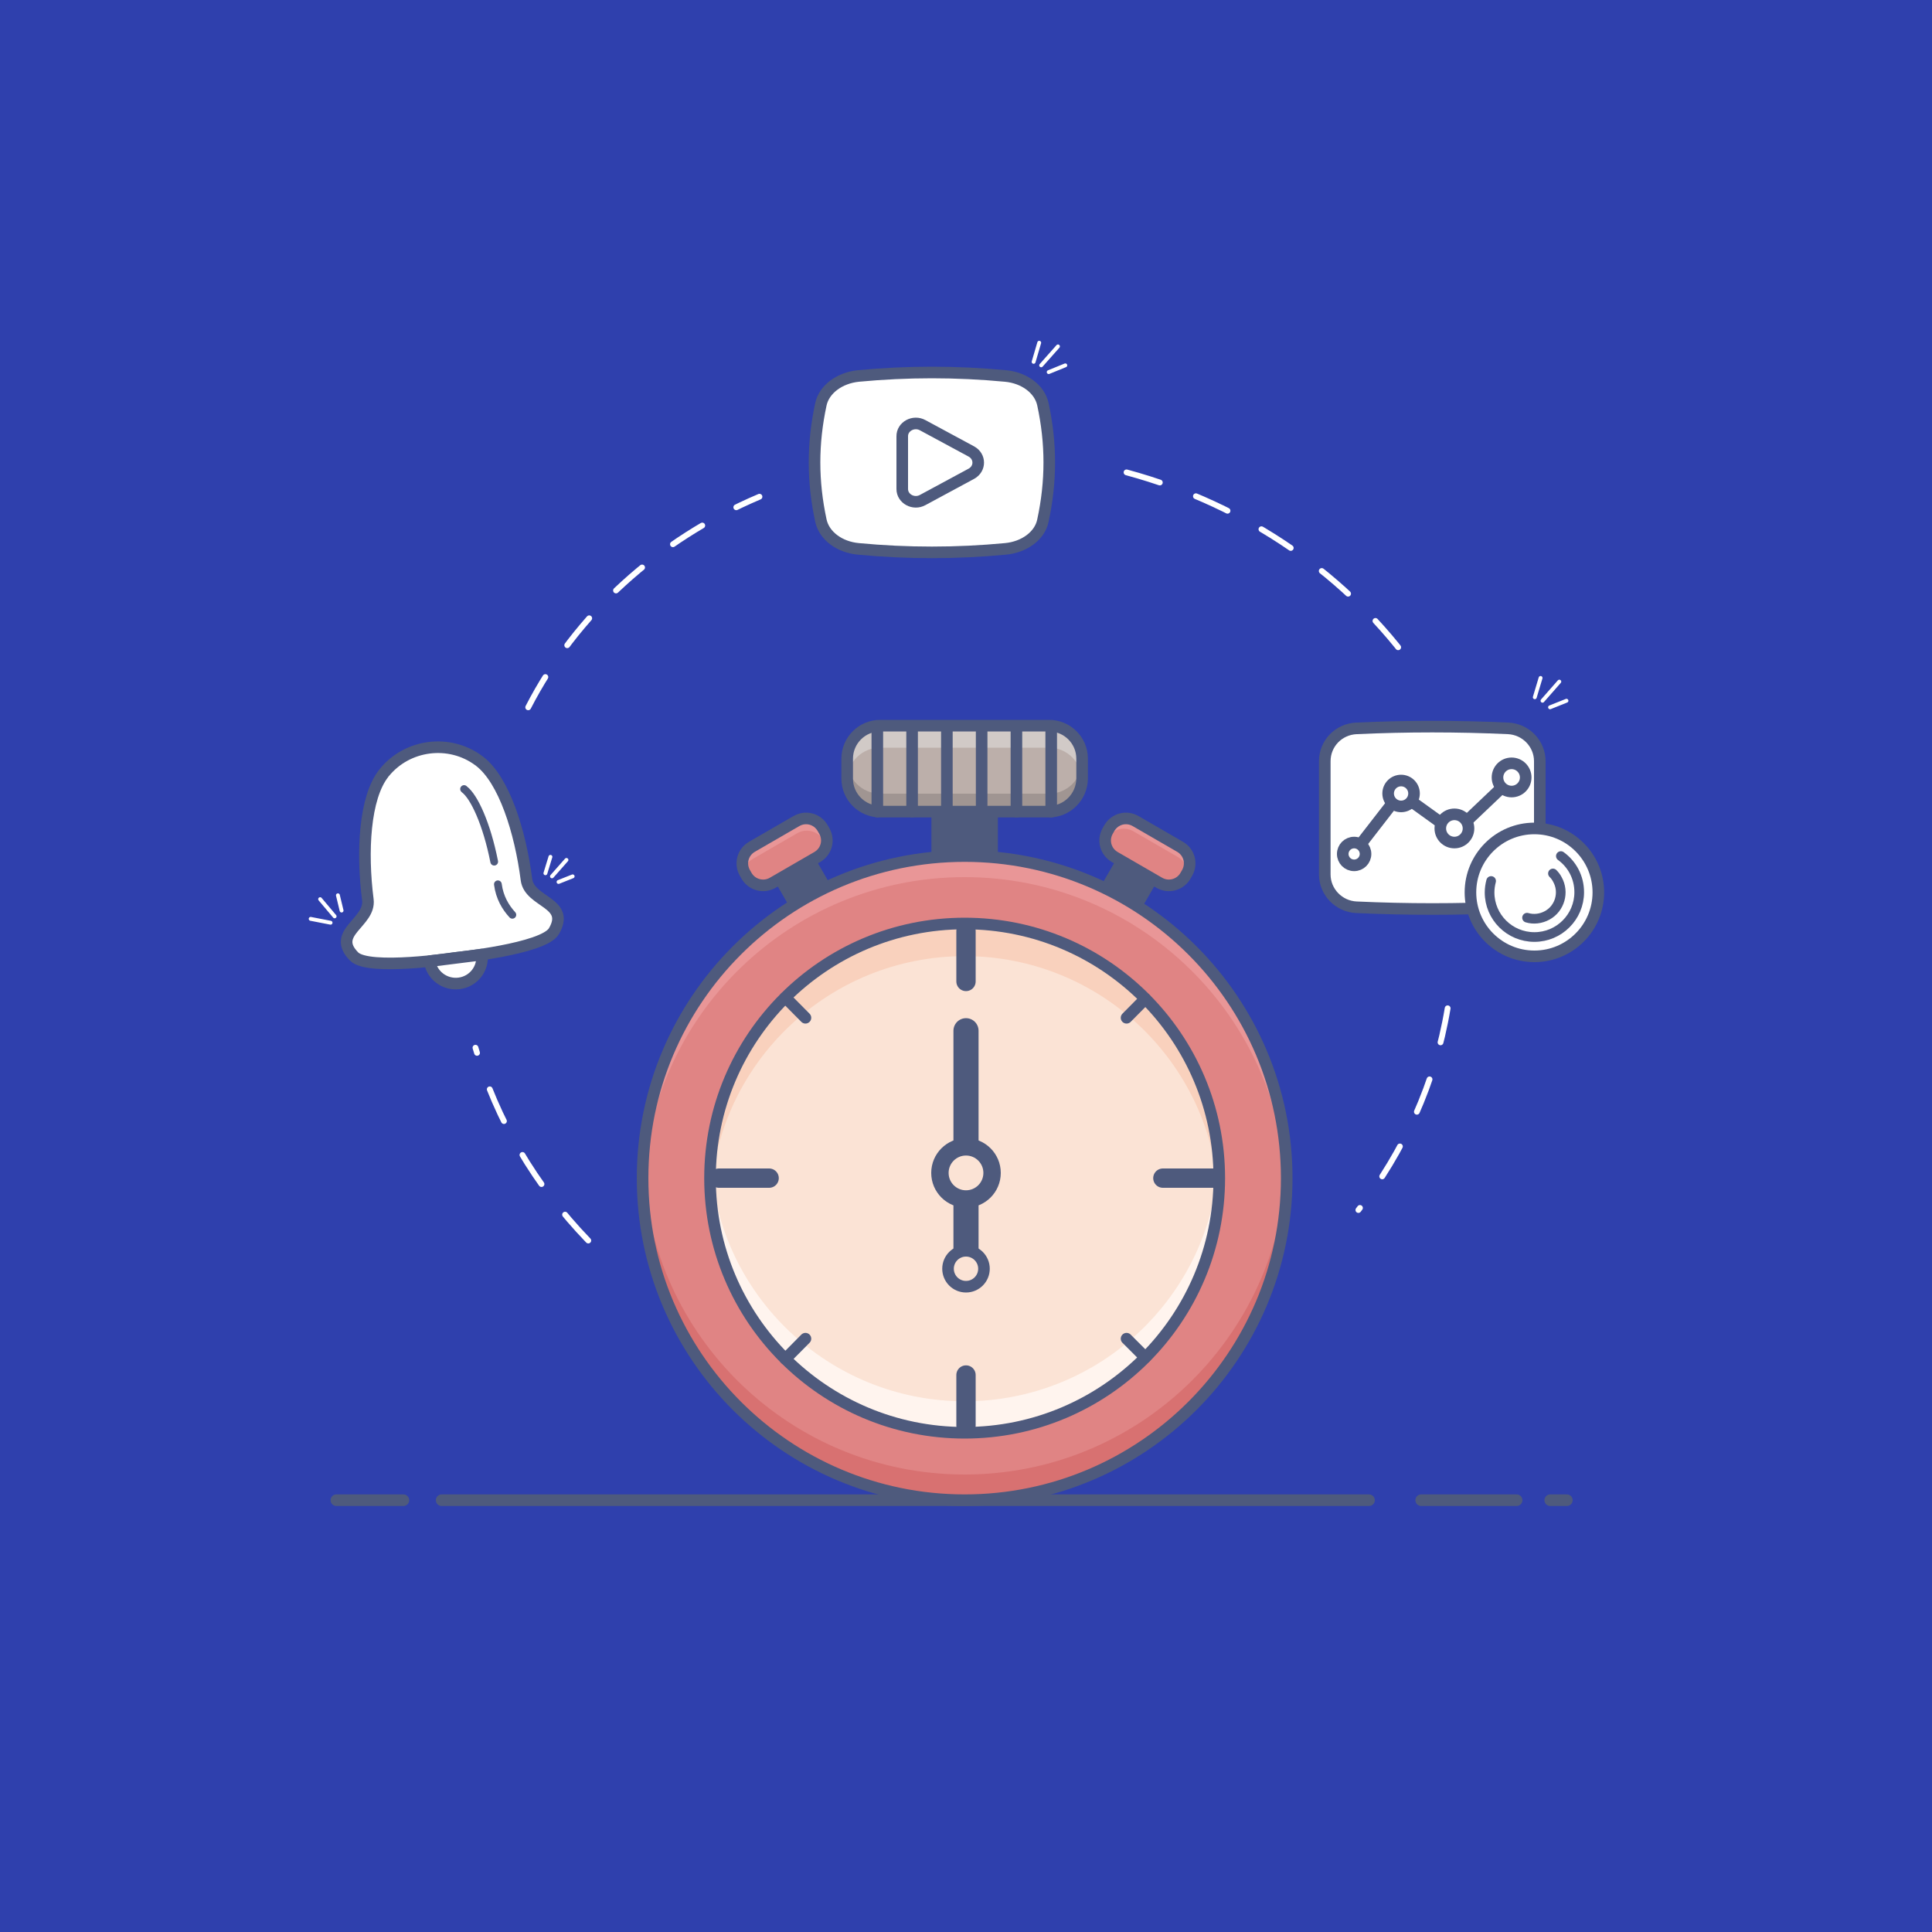
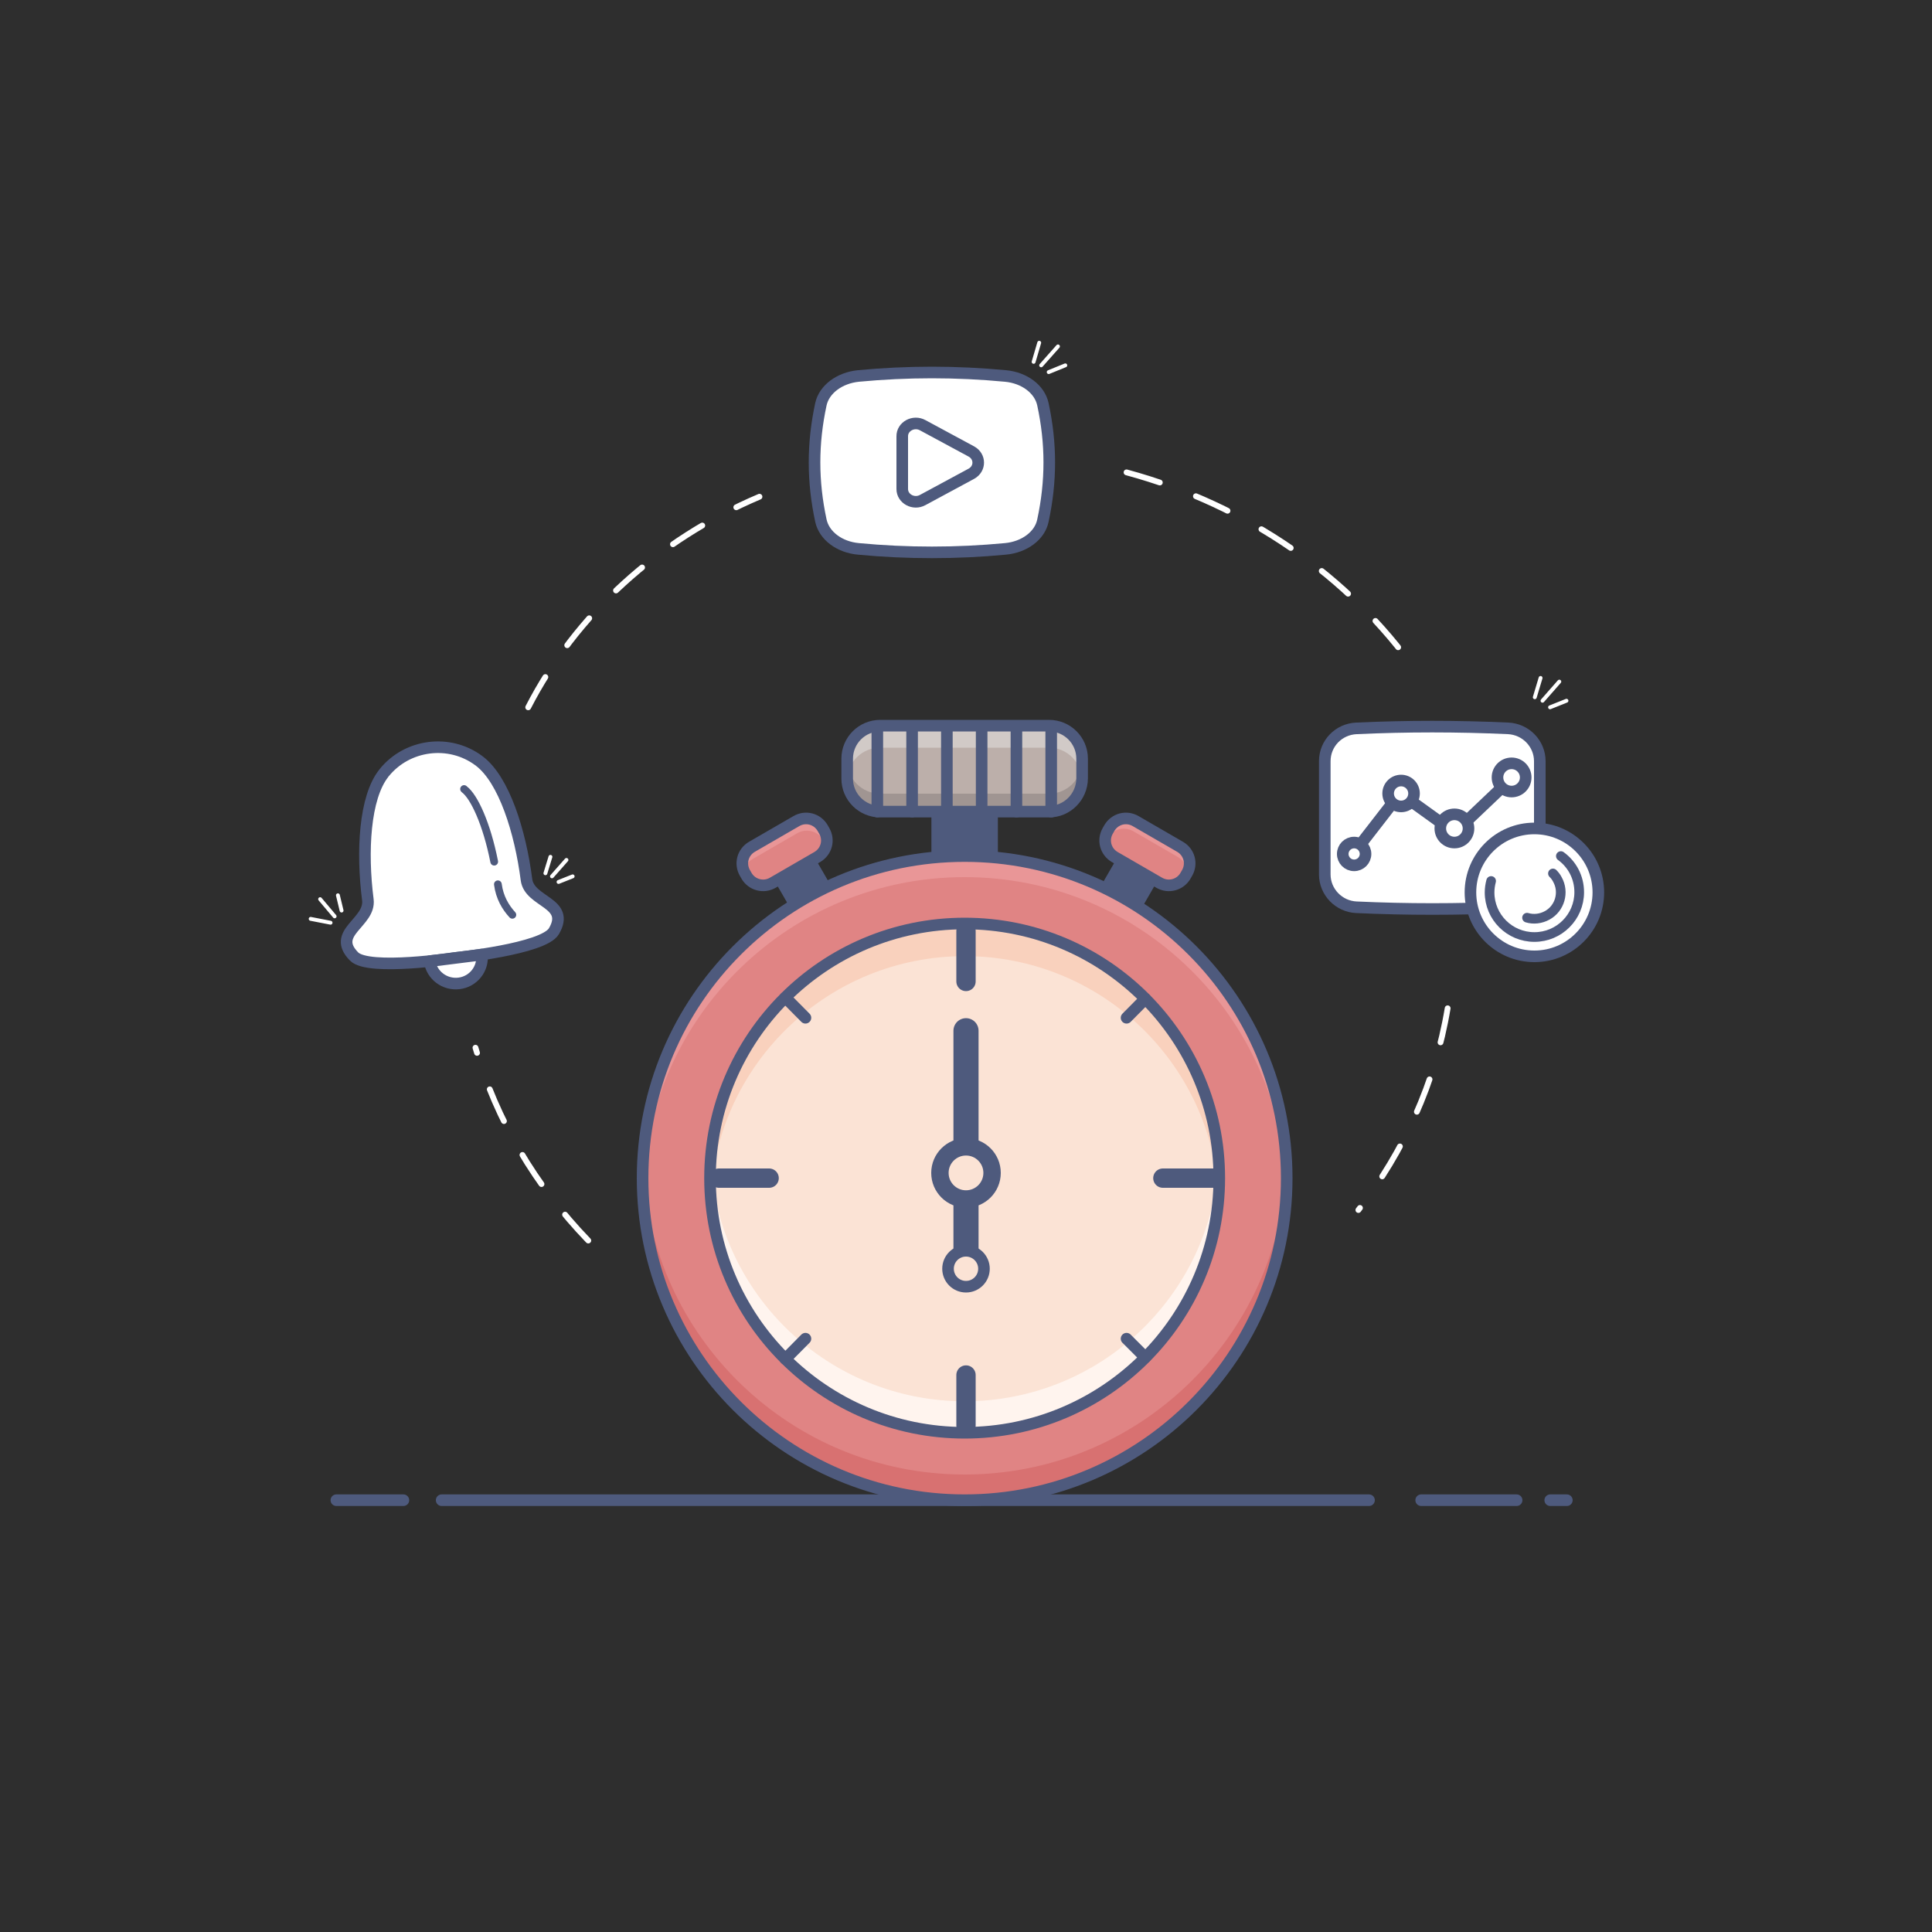
<svg xmlns="http://www.w3.org/2000/svg" version="1.1" id="Layer_1" x="0px" y="0px" viewBox="0 0 1000 1000" style="enable-background:new 0 0 1000 1000;" xml:space="preserve">
  <style type="text/css">
- 	.st0{fill:#2F40AD;}
+ 	.st0{fill:#2E2E2E;}
	.st1{fill:none;stroke:#4E5A7D;stroke-width:6;stroke-linecap:round;stroke-linejoin:round;stroke-miterlimit:10;}
	.st2{fill:#4E5A7D;}
	.st3{fill:#BCAFAA;}
	.st4{fill:#A09592;}
	.st5{fill:#D1CAC7;}
	.st6{fill:#E08484;}
	.st7{fill:#E99697;}
	.st8{fill:#D87171;}
	.st9{fill:#FBE3D5;}
	.st10{fill:#FFF4EE;}
	.st11{fill:#F9D1BD;}
	.st12{fill:none;stroke:#4E5A7D;stroke-width:13;stroke-linecap:round;stroke-linejoin:round;stroke-miterlimit:10;}
	.st13{fill:none;stroke:#4E5A7D;stroke-width:10;stroke-linecap:round;stroke-linejoin:round;stroke-miterlimit:10;}
	.st14{fill:none;stroke:#4E5A7D;stroke-width:9;stroke-linecap:round;stroke-linejoin:round;stroke-miterlimit:10;}
	.st15{fill:#FFFFFF;}
	.st16{fill:none;stroke:#4E5A7D;stroke-width:4;stroke-linecap:round;stroke-linejoin:round;stroke-miterlimit:10;}
	.st17{fill:none;stroke:#FFFFFF;stroke-width:2;stroke-linecap:round;stroke-linejoin:round;stroke-miterlimit:10;}
	.st18{fill:none;stroke:#4E5A7D;stroke-width:5;stroke-linecap:round;stroke-linejoin:round;stroke-miterlimit:10;}
	
		.st19{fill:none;stroke:#FFFFFF;stroke-width:3;stroke-linecap:round;stroke-linejoin:round;stroke-miterlimit:10;stroke-dasharray:18,20;}
</style>
  <rect id="XMLID_133_" class="st0" width="1000" height="1000" />
  <line id="XMLID_382_" class="st1" x1="228.6" y1="776.5" x2="708.6" y2="776.5" />
  <line id="XMLID_381_" class="st1" x1="735.6" y1="776.5" x2="785" y2="776.5" />
  <line id="XMLID_380_" class="st1" x1="174.1" y1="776.5" x2="208.8" y2="776.5" />
  <line id="XMLID_379_" class="st1" x1="802.4" y1="776.5" x2="811" y2="776.5" />
  <path id="XMLID_390_" class="st2" d="M511.4,453.1h-24.2c-1.2,0-2.1-1-2.1-2.1v-51c0-1.2,1-2.1,2.1-2.1h24.2c1.2,0,2.1,1,2.1,2.1v51  C513.5,452.1,512.6,453.1,511.4,453.1z" />
  <path id="XMLID_335_" class="st1" d="M511.4,453.1h-24.2c-1.2,0-2.1-1-2.1-2.1v-51c0-1.2,1-2.1,2.1-2.1h24.2c1.2,0,2.1,1,2.1,2.1v51  C513.5,452.1,512.6,453.1,511.4,453.1z" />
  <path id="XMLID_394_" class="st3" d="M543,420.1h-87.4c-9.4,0-17.1-7.6-17.1-17.1v-10.3c0-9.4,7.6-17.1,17.1-17.1H543  c9.4,0,17.1,7.6,17.1,17.1V403C560,412.4,552.4,420.1,543,420.1z" />
  <path id="XMLID_330_" class="st4" d="M543,410.8h-87.4c-9.4,0-17.1-7.6-17.1-17.1v9.3c0,9.4,7.6,17.1,17.1,17.1H543  c9.4,0,17.1-7.6,17.1-17.1v-9.3C560,403.2,552.4,410.8,543,410.8z" />
  <path id="XMLID_329_" class="st5" d="M543,375.7h-87.4c-9.4,0-17.1,7.6-17.1,17.1V403c0,0.2,0,0.3,0,0.5c0.3-9.2,7.8-16.5,17-16.5  H543c9.2,0,16.7,7.4,17,16.5c0-0.2,0-0.3,0-0.5v-10.3C560,383.3,552.4,375.7,543,375.7z" />
  <path id="XMLID_336_" class="st1" d="M543,420.1h-87.4c-9.4,0-17.1-7.6-17.1-17.1v-10.3c0-9.4,7.6-17.1,17.1-17.1H543  c9.4,0,17.1,7.6,17.1,17.1V403C560,412.4,552.4,420.1,543,420.1z" />
  <g id="XMLID_257_">
    <rect id="XMLID_255_" x="571.5" y="448.1" transform="matrix(0.866 0.5 -0.5 0.866 309.8412 -228.067)" class="st2" width="18" height="32" />
    <rect id="XMLID_31_" x="571.5" y="448.1" transform="matrix(0.866 0.5 -0.5 0.866 309.8412 -228.067)" class="st1" width="18" height="32" />
    <path id="XMLID_256_" class="st6" d="M600,456.9l-23-13.3c-4.8-2.8-6.4-8.8-3.6-13.6l0.8-1.4c2.8-4.8,8.8-6.4,13.6-3.6l23,13.3   c4.8,2.8,6.4,8.8,3.6,13.6l-0.8,1.4C610.9,458,604.8,459.7,600,456.9z" />
    <path id="XMLID_365_" class="st6" d="M600,456.9l-23-13.3c-4.8-2.8-6.4-8.8-3.6-13.6l0.8-1.4c2.8-4.8,8.8-6.4,13.6-3.6l23,13.3   c4.8,2.8,6.4,8.8,3.6,13.6l-0.8,1.4C610.9,458,604.8,459.7,600,456.9z" />
    <path id="XMLID_375_" class="st7" d="M572.3,435.3l0.8-1.4c2.8-4.8,8.8-6.4,13.6-3.6l23,13.3c2.7,1.6,4.4,4.2,4.9,7   c2.5-4.7,0.9-10.7-3.8-13.4l-23-13.3c-4.8-2.8-10.9-1.1-13.6,3.6l-0.8,1.4c-1.2,2.1-1.6,4.4-1.2,6.6   C572.2,435.5,572.2,435.4,572.3,435.3z" />
    <path id="XMLID_254_" class="st1" d="M600,456.9l-23-13.3c-4.8-2.8-6.4-8.8-3.6-13.6l0.8-1.4c2.8-4.8,8.8-6.4,13.6-3.6l23,13.3   c4.8,2.8,6.4,8.8,3.6,13.6l-0.8,1.4C610.9,458,604.8,459.7,600,456.9z" />
  </g>
  <g id="XMLID_17_">
    <rect id="XMLID_20_" x="410.5" y="448.1" transform="matrix(-0.866 0.5 -0.5 -0.866 1014.868 656.3429)" class="st2" width="18" height="32" />
    <rect id="XMLID_109_" x="410.5" y="448.1" transform="matrix(-0.866 0.5 -0.5 -0.866 1014.868 656.3429)" class="st1" width="18" height="32" />
    <path id="XMLID_19_" class="st6" d="M400,456.9l23-13.3c4.8-2.8,6.4-8.8,3.6-13.6l-0.8-1.4c-2.8-4.8-8.8-6.4-13.6-3.6l-23,13.3   c-4.8,2.8-6.4,8.8-3.6,13.6l0.8,1.4C389.1,458,395.2,459.7,400,456.9z" />
    <path id="XMLID_364_" class="st6" d="M400,456.9l23-13.3c4.8-2.8,6.4-8.8,3.6-13.6l-0.8-1.4c-2.8-4.8-8.8-6.4-13.6-3.6l-23,13.3   c-4.8,2.8-6.4,8.8-3.6,13.6l0.8,1.4C389.1,458,395.2,459.7,400,456.9z" />
    <path id="XMLID_372_" class="st7" d="M389.6,444.6l23-13.3c4.8-2.8,10.9-1.1,13.6,3.6l0.8,1.4c0.2,0.4,0.4,0.9,0.6,1.3   c0.7-2.5,0.4-5.2-1-7.6l-0.8-1.4c-2.8-4.8-8.8-6.4-13.6-3.6l-23,13.3c-4.3,2.5-6.1,7.8-4.3,12.3C385.6,448.2,387.2,446,389.6,444.6   z" />
    <path id="XMLID_18_" class="st1" d="M400,456.9l23-13.3c4.8-2.8,6.4-8.8,3.6-13.6l-0.8-1.4c-2.8-4.8-8.8-6.4-13.6-3.6l-23,13.3   c-4.8,2.8-6.4,8.8-3.6,13.6l0.8,1.4C389.1,458,395.2,459.7,400,456.9z" />
  </g>
  <g id="XMLID_464_">
    <g id="XMLID_476_">
      <line id="XMLID_477_" class="st1" x1="544.1" y1="376" x2="544.1" y2="420.1" />
    </g>
    <g id="XMLID_474_">
      <line id="XMLID_475_" class="st1" x1="526.1" y1="376" x2="526.1" y2="420.1" />
    </g>
    <g id="XMLID_471_">
      <line id="XMLID_472_" class="st1" x1="508.1" y1="376" x2="508.1" y2="420.1" />
    </g>
    <g id="XMLID_469_">
      <line id="XMLID_470_" class="st1" x1="490.1" y1="376" x2="490.1" y2="420.1" />
    </g>
    <g id="XMLID_467_">
      <line id="XMLID_468_" class="st1" x1="472.1" y1="376" x2="472.1" y2="420.1" />
    </g>
    <g id="XMLID_465_">
      <line id="XMLID_466_" class="st1" x1="454.1" y1="376" x2="454.1" y2="420.1" />
    </g>
  </g>
  <circle id="XMLID_16_" class="st6" cx="499.3" cy="609.8" r="166.7" />
  <path id="XMLID_368_" class="st8" d="M499.3,763.2c-89.8,0-163-71-166.5-160c-0.1,2.2-0.1,4.4-0.1,6.7  c0,92.1,74.6,166.7,166.7,166.7c92.1,0,166.7-74.6,166.7-166.7c0-2.2-0.1-4.5-0.1-6.7C662.3,692.1,589.1,763.2,499.3,763.2z" />
  <path id="XMLID_367_" class="st7" d="M499.3,454c90.2,0,163.7,71.7,166.6,161.3c0.1-1.8,0.1-3.6,0.1-5.4  c0-92.1-74.6-166.7-166.7-166.7c-92.1,0-166.7,74.6-166.7,166.7c0,1.8,0,3.6,0.1,5.4C335.6,525.7,409,454,499.3,454z" />
  <circle id="XMLID_350_" class="st9" cx="499.3" cy="609.8" r="131.8" />
  <path id="XMLID_370_" class="st10" d="M499.3,725.3c-70,0-127.3-54.6-131.5-123.6c-0.2,2.7-0.3,5.4-0.3,8.1  c0,72.8,59,131.8,131.8,131.8c72.8,0,131.8-59,131.8-131.8c0-2.7-0.1-5.4-0.3-8.1C626.6,670.7,569.3,725.3,499.3,725.3z" />
  <path id="XMLID_369_" class="st11" d="M499.3,494.9c69.9,0,127.1,54.5,131.5,123.3c0.2-2.8,0.3-5.6,0.3-8.4  c0-72.8-59-131.8-131.8-131.8c-72.8,0-131.8,59-131.8,131.8c0,2.8,0.1,5.6,0.3,8.4C372.2,549.4,429.4,494.9,499.3,494.9z" />
  <line id="XMLID_383_" class="st12" x1="500" y1="607.1" x2="500" y2="656.7" />
  <line id="XMLID_378_" class="st12" x1="500" y1="607.1" x2="500" y2="533.5" />
  <circle id="XMLID_334_" class="st1" cx="499.3" cy="609.8" r="131.8" />
  <g id="XMLID_14_">
    <line id="XMLID_340_" class="st13" x1="500" y1="481.9" x2="500" y2="508" />
    <line id="XMLID_15_" class="st13" x1="500" y1="711.7" x2="500" y2="737.8" />
  </g>
  <g id="XMLID_13_">
    <line id="XMLID_78_" class="st13" x1="627.9" y1="609.8" x2="601.9" y2="609.8" />
    <line id="XMLID_77_" class="st13" x1="398.1" y1="609.8" x2="372.1" y2="609.8" />
  </g>
  <g id="XMLID_388_">
    <line id="XMLID_391_" class="st1" x1="592.8" y1="517" x2="583.1" y2="526.8" />
    <path id="XMLID_393_" class="st1" d="M592.8,517" />
    <path id="XMLID_387_" class="st1" d="M604.3,505.5" />
    <line id="XMLID_389_" class="st1" x1="416.9" y1="692.9" x2="406.5" y2="703.4" />
  </g>
  <g id="XMLID_385_">
    <line id="XMLID_392_" class="st1" x1="592.8" y1="702.6" x2="583.1" y2="692.9" />
    <line id="XMLID_386_" class="st1" x1="416.9" y1="526.8" x2="406.5" y2="516.3" />
  </g>
  <circle id="XMLID_12_" class="st9" cx="500" cy="607.1" r="13.5" />
  <circle id="XMLID_11_" class="st14" cx="500" cy="607.1" r="13.5" />
  <circle id="XMLID_384_" class="st9" cx="500" cy="656.7" r="9.3" />
  <circle id="XMLID_10_" class="st1" cx="500" cy="656.7" r="9.3" />
  <circle id="XMLID_306_" class="st1" cx="499.3" cy="609.8" r="166.7" />
  <g id="XMLID_397_">
    <path id="XMLID_374_" class="st15" d="M520.4,284.1c-25.3,2.4-50.8,2.4-76.1,0c-9.8-0.9-17.7-6.8-19.4-14.6   c-4.4-20.4-4.4-39.9,0-60.3c1.7-7.7,9.6-13.6,19.4-14.6c25.3-2.4,50.8-2.4,76.1,0c9.8,0.9,17.7,6.8,19.4,14.6   c4.4,20.4,4.4,39.9,0,60.3C538.2,277.3,530.2,283.2,520.4,284.1z" />
    <path id="XMLID_371_" class="st1" d="M520.4,284.1c-25.3,2.4-50.8,2.4-76.1,0c-9.8-0.9-17.7-6.8-19.4-14.6   c-4.4-20.4-4.4-39.9,0-60.3c1.7-7.7,9.6-13.6,19.4-14.6c25.3-2.4,50.8-2.4,76.1,0c9.8,0.9,17.7,6.8,19.4,14.6   c4.4,20.4,4.4,39.9,0,60.3C538.2,277.3,530.2,283.2,520.4,284.1z" />
    <path id="XMLID_366_" class="st1" d="M477.6,220.1l25.2,13.6c4.7,2.6,4.7,8.9,0,11.5l-25.2,13.6c-4.7,2.6-10.6-0.6-10.6-5.7v-27.2   C466.9,220.7,472.9,217.5,477.6,220.1z" />
  </g>
  <g id="XMLID_398_">
    <path id="XMLID_376_" class="st15" d="M235.9,495.8c0,0-45.1,6.9-52.6-0.7c-12.3-12.4,8.6-17.5,7.1-29.4   c-3.2-24.9-1.7-52.9,8.2-65.4c0.1-0.1,0.2-0.2,0.3-0.4c11.9-14.7,33.7-17.5,48.9-6.2c0.1,0.1,0.3,0.2,0.4,0.3   c12.7,9.7,21.1,36.4,24.3,61.3c1.5,11.9,23,11.7,14.2,26.7C281.3,491.2,235.9,495.8,235.9,495.8z" />
    <path id="XMLID_377_" class="st1" d="M235.9,495.8c0,0-45.1,6.9-52.6-0.7c-12.3-12.4,8.6-17.5,7.1-29.4   c-3.2-24.9-1.7-52.9,8.2-65.4c0.1-0.1,0.2-0.2,0.3-0.4c11.9-14.7,33.7-17.5,48.9-6.2c0.1,0.1,0.3,0.2,0.4,0.3   c12.7,9.7,21.1,36.4,24.3,61.3c1.5,11.9,23,11.7,14.2,26.7C281.3,491.2,235.9,495.8,235.9,495.8z" />
    <path id="XMLID_399_" class="st16" d="M257.7,457.7c0.9,6.9,4,12,7.5,15.8" />
    <path id="XMLID_363_" class="st16" d="M240.2,408.4l0.2,0.2c5,3.8,11.5,17.7,15.4,37.4" />
    <path id="XMLID_395_" class="st15" d="M249.4,494.1c0.9,7.3-4.4,14-11.8,14.9c-7.4,0.9-14.2-4.2-15.2-11.5L249.4,494.1z" />
    <path id="XMLID_396_" class="st1" d="M249.4,494.1c0.9,7.3-4.4,14-11.8,14.9c-7.4,0.9-14.2-4.2-15.2-11.5L249.4,494.1z" />
  </g>
  <g id="XMLID_451_">
    <line id="XMLID_454_" class="st17" x1="289.1" y1="456.5" x2="296.4" y2="453.6" />
    <line id="XMLID_453_" class="st17" x1="282.3" y1="452" x2="284.9" y2="443.5" />
    <line id="XMLID_452_" class="st17" x1="285.7" y1="453.6" x2="293.2" y2="445.1" />
  </g>
  <g id="XMLID_488_">
    <line id="XMLID_491_" class="st17" x1="542.8" y1="192.6" x2="551.4" y2="189.1" />
    <line id="XMLID_490_" class="st17" x1="535" y1="187.3" x2="537.9" y2="177.4" />
    <line id="XMLID_489_" class="st17" x1="538.9" y1="189.1" x2="547.6" y2="179.3" />
  </g>
  <g id="XMLID_264_">
    <line id="XMLID_270_" class="st17" x1="802.3" y1="366.1" x2="810.8" y2="362.7" />
    <line id="XMLID_266_" class="st17" x1="794.4" y1="360.9" x2="797.4" y2="350.9" />
    <line id="XMLID_265_" class="st17" x1="798.4" y1="362.7" x2="807.1" y2="352.8" />
  </g>
  <g id="XMLID_484_">
    <line id="XMLID_487_" class="st17" x1="176.8" y1="471.3" x2="174.9" y2="463.4" />
    <line id="XMLID_486_" class="st17" x1="171.1" y1="477.6" x2="160.8" y2="475.6" />
    <line id="XMLID_485_" class="st17" x1="173.2" y1="474.3" x2="165.7" y2="465.4" />
  </g>
  <path id="XMLID_252_" class="st15" d="M780.6,469.6c-26.1,1.2-52.3,1.2-78.5,0c-9.1-0.4-16.4-7.9-16.4-17v-58.6  c0-9.2,7.2-16.6,16.4-17c26.1-1.2,52.3-1.2,78.5,0c9.1,0.4,16.4,7.9,16.4,17v58.6C797,461.7,789.7,469.2,780.6,469.6z" />
  <path id="XMLID_83_" class="st1" d="M780.6,469.6c-26.1,1.2-52.3,1.2-78.5,0c-9.1-0.4-16.4-7.9-16.4-17v-58.6  c0-9.2,7.2-16.6,16.4-17c26.1-1.2,52.3-1.2,78.5,0c9.1,0.4,16.4,7.9,16.4,17v58.6C797,461.7,789.7,469.2,780.6,469.6z" />
  <polyline id="XMLID_242_" class="st1" points="700.9,441.3 724.7,410.6 752.9,430.9 781.2,404 " />
  <circle id="XMLID_3_" class="st15" cx="700.9" cy="442" r="5.9" />
  <circle id="XMLID_2_" class="st1" cx="700.9" cy="442" r="5.9" />
  <circle id="XMLID_244_" class="st15" cx="725.2" cy="410.7" r="6.7" />
  <circle id="XMLID_243_" class="st1" cx="725.2" cy="410.7" r="6.7" />
  <circle id="XMLID_246_" class="st15" cx="752.8" cy="428.8" r="7.3" />
  <circle id="XMLID_245_" class="st1" cx="752.8" cy="428.8" r="7.3" />
  <circle id="XMLID_248_" class="st15" cx="782.4" cy="402.4" r="7.3" />
  <circle id="XMLID_247_" class="st1" cx="782.4" cy="402.4" r="7.3" />
  <circle id="XMLID_258_" class="st15" cx="794.2" cy="461.9" r="33.1" />
  <circle id="XMLID_259_" class="st15" cx="794.2" cy="461.9" r="33.1" />
  <circle id="XMLID_253_" class="st1" cx="794.2" cy="461.9" r="33.1" />
  <path id="XMLID_262_" class="st18" d="M807.9,443.1c5.8,4.2,9.5,11,9.5,18.7c0,12.8-10.4,23.2-23.2,23.2S771,474.7,771,461.9  c0-2,0.3-4,0.8-5.9" />
  <path id="XMLID_261_" class="st18" d="M803.8,452.1c0.9,0.9,1.7,1.9,2.3,3.1c3.7,6.6,1.3,15-5.3,18.6c-3.3,1.8-7.1,2.2-10.4,1.2" />
  <path id="XMLID_313_" class="st19" d="M304.5,642.1c-27.3-28.3-47.6-62.3-58.4-99.8" />
  <path id="XMLID_308_" class="st19" d="M749.3,521.9c-6.4,38.5-22.6,74-46.2,104.4" />
  <path id="XMLID_309_" class="st19" d="M583.1,244.5c62.5,16.9,115.5,54,150,103" />
  <path id="XMLID_260_" class="st19" d="M273.4,366.1c24.6-47.9,67.1-86.7,119.7-109" />
</svg>
